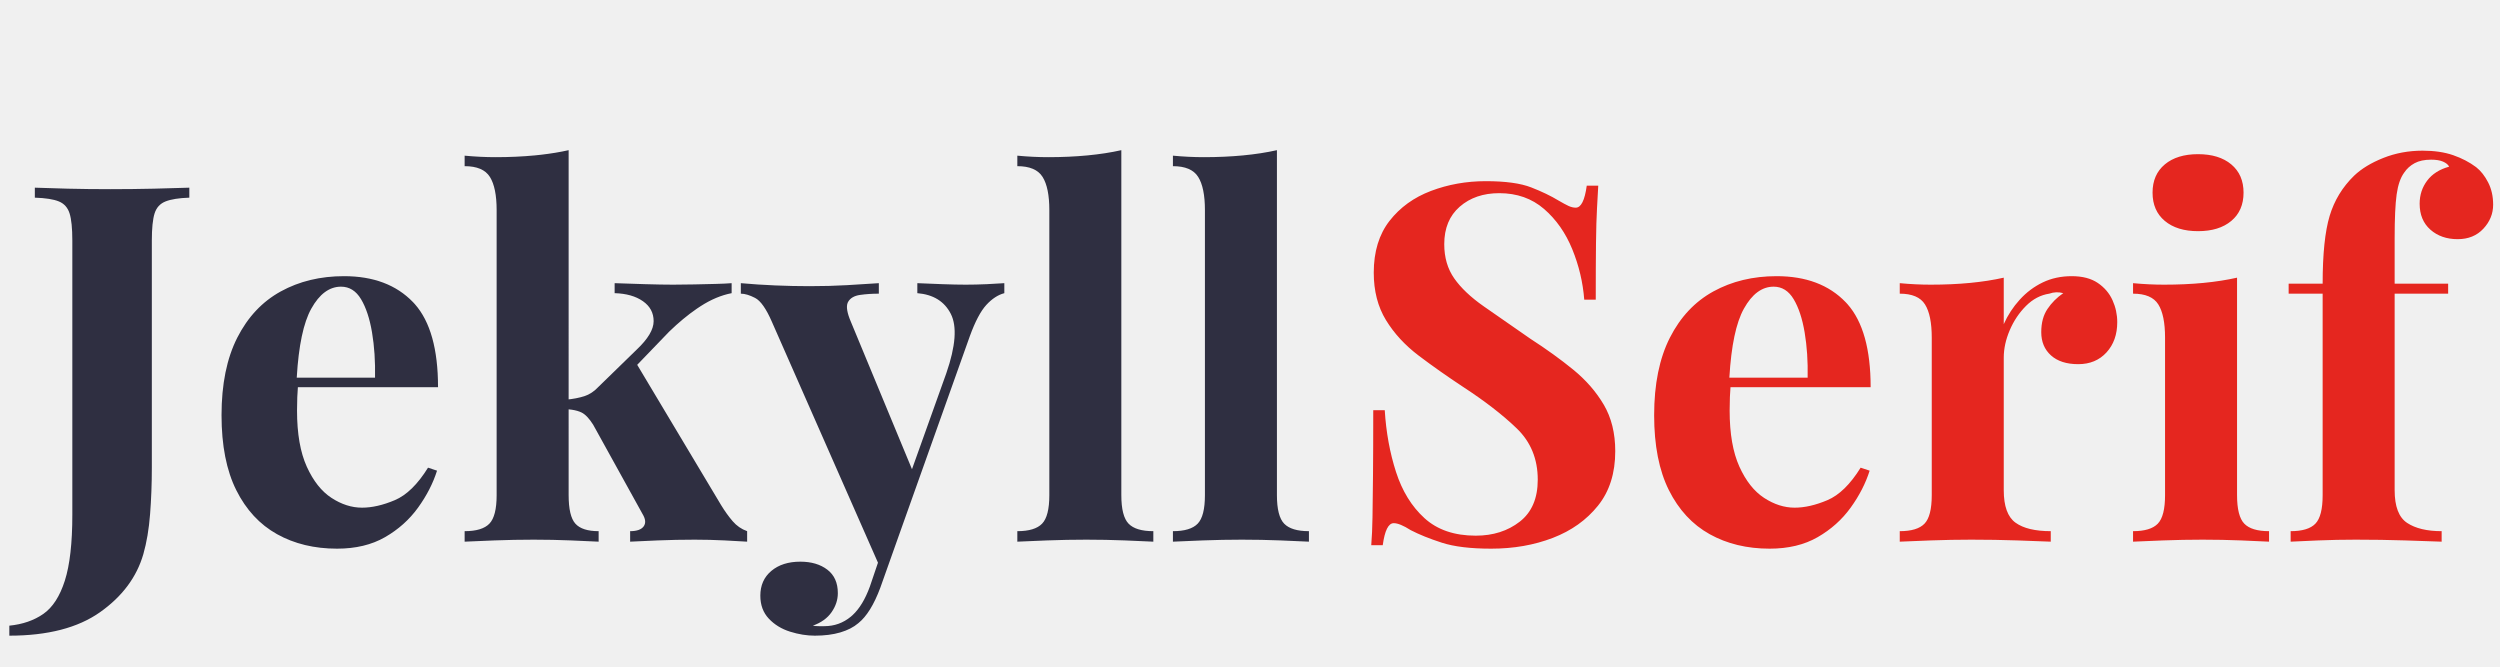
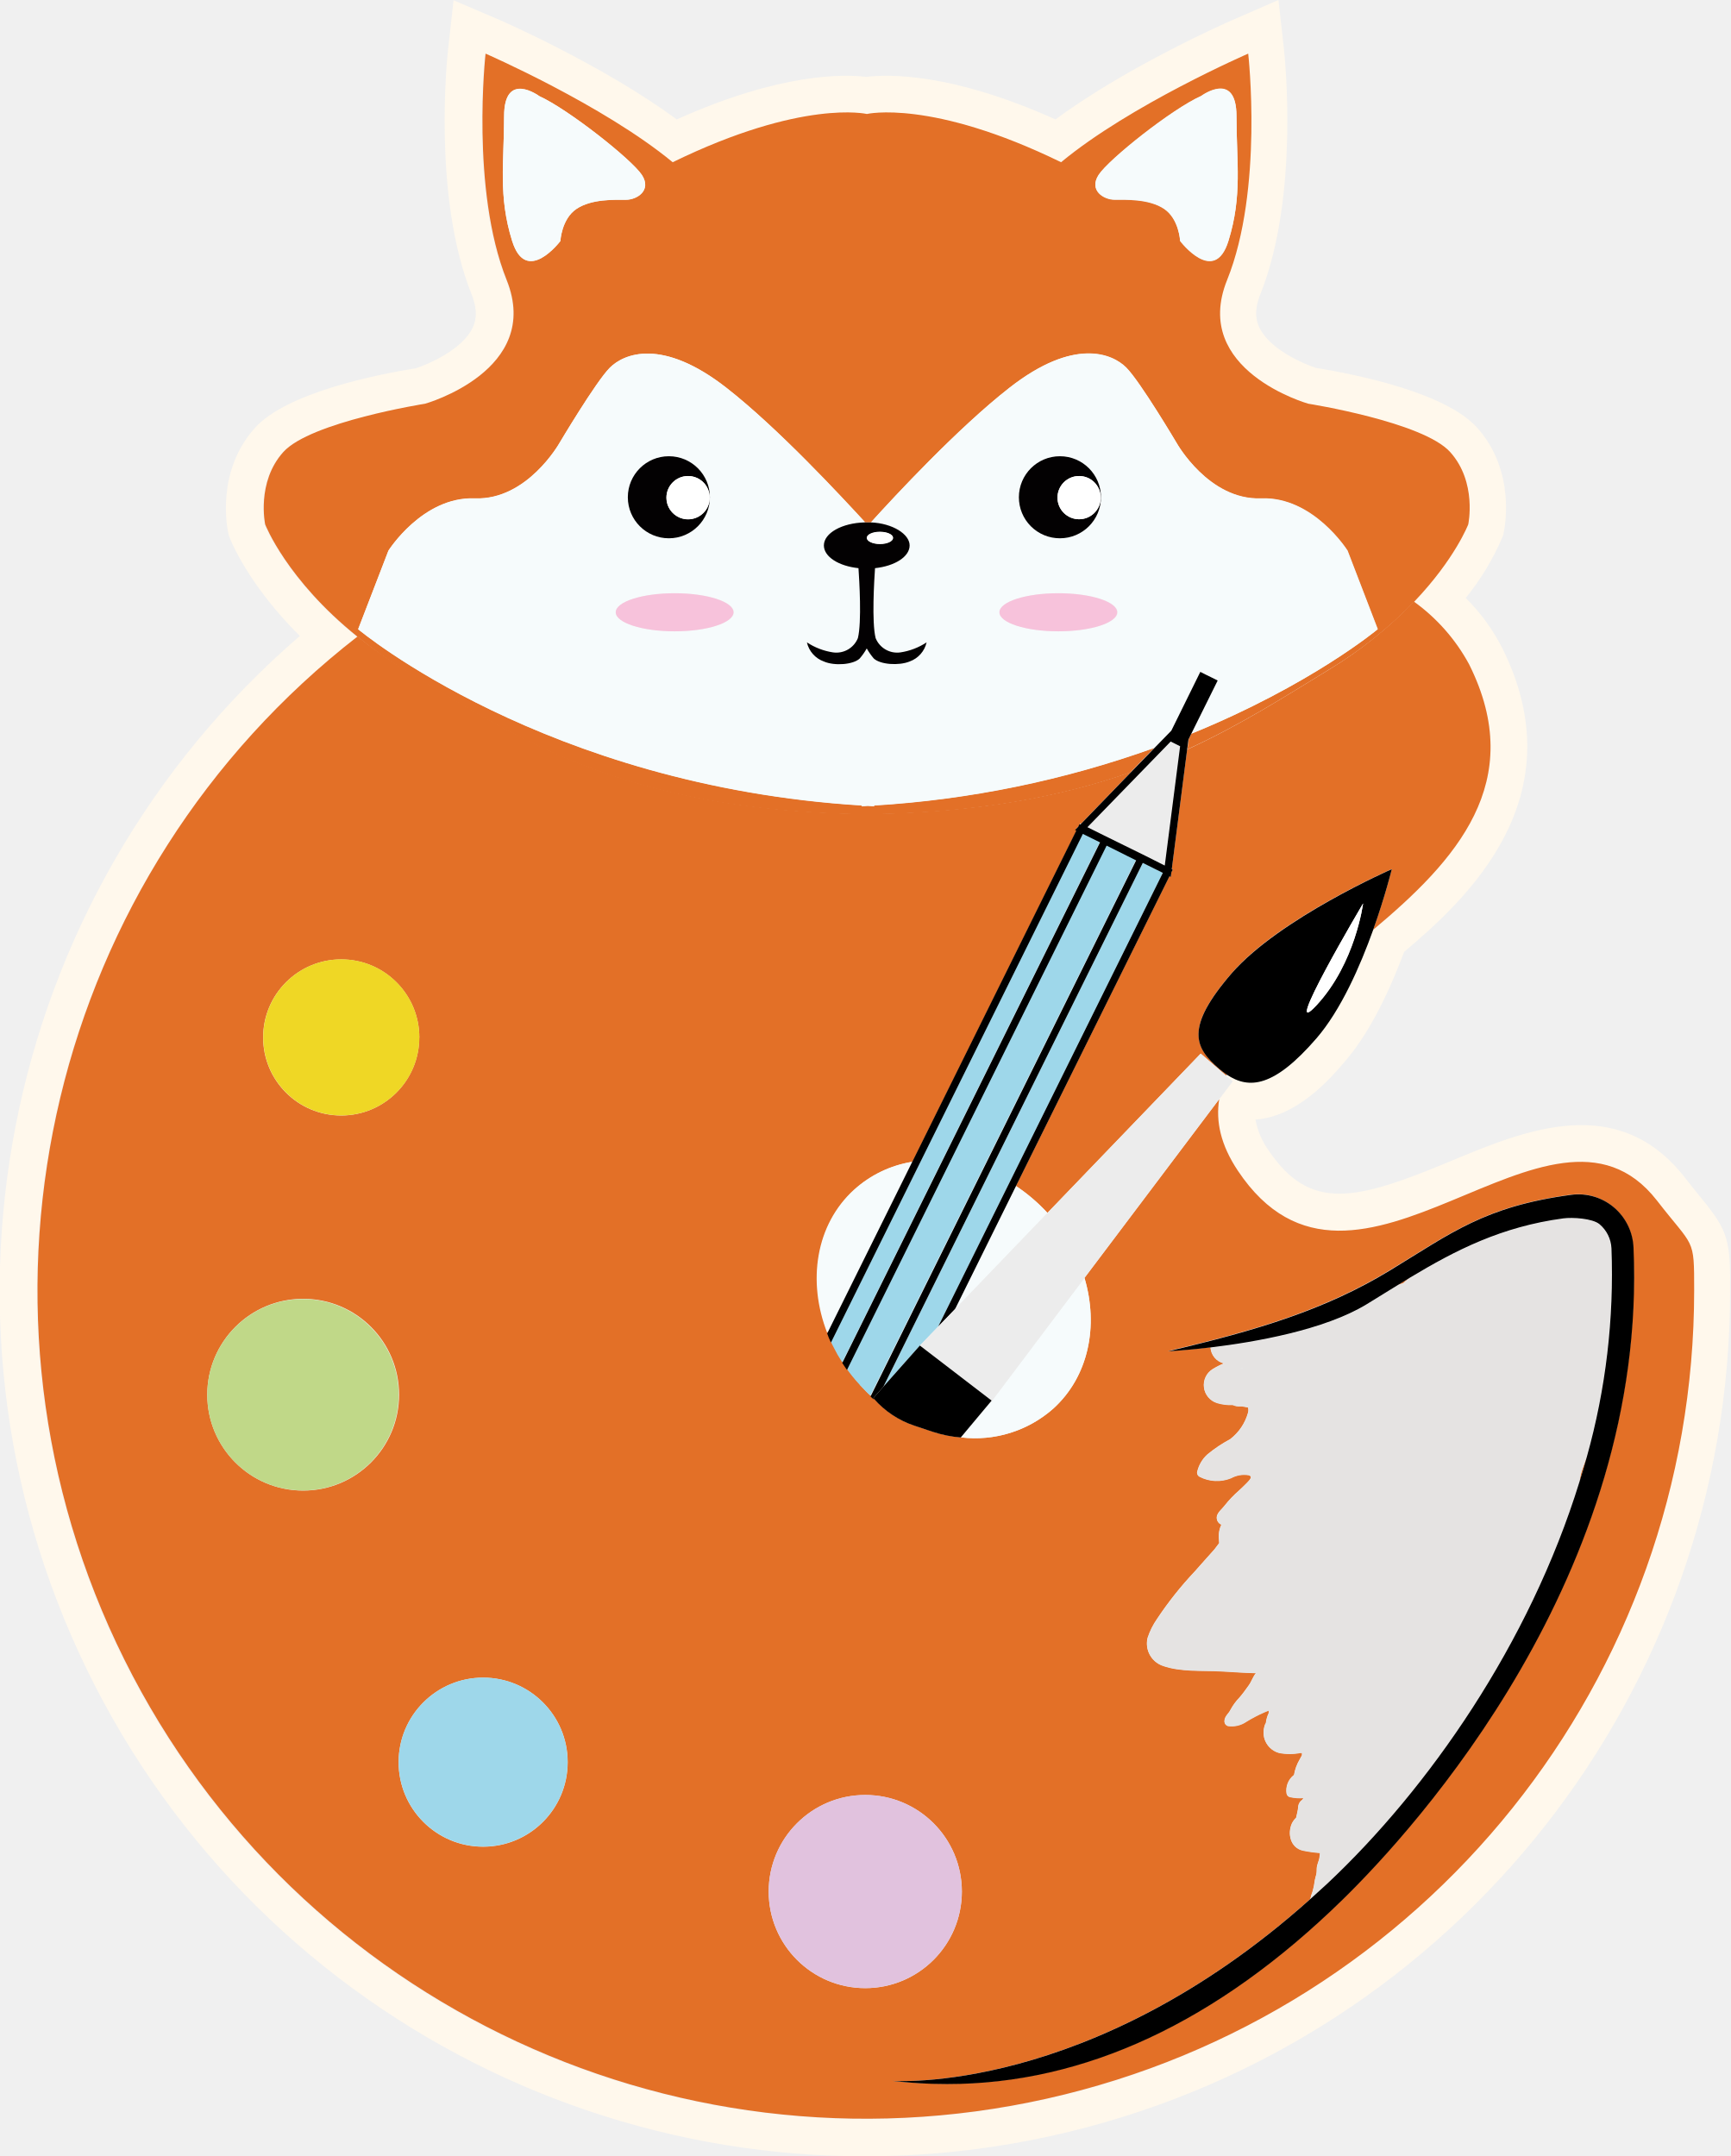
- <svg xmlns="http://www.w3.org/2000/svg" width="240px" height="64px" viewBox="0 0 240 64" version="1.1">
-   <g id="Page-1" stroke="none" stroke-width="1" fill="none" fill-rule="evenodd">
-     <g id="logo" transform="translate(2, 0)" fill-rule="nonzero">
-       <path id="Jekyll" fill="#2f2f41" d="M-1.104,61.024 C2.576,61.024 5.48,60.272 7.608,58.768 C9.736,57.264 11.12,55.408 11.76,53.2 C12.08,52.08 12.296,50.8 12.408,49.36 C12.52,47.92 12.576,46.44 12.576,44.92 L12.576,44.92 L12.576,23.104 C12.576,21.92 12.664,21.048 12.84,20.488 C13.016,19.928 13.368,19.544 13.896,19.336 C14.424,19.128 15.184,19.008 16.176,18.976 L16.176,18.976 L16.176,18.016 C15.28,18.048 14.152,18.08 12.792,18.112 C11.432,18.144 10.032,18.16 8.592,18.16 C7.152,18.16 5.784,18.144 4.488,18.112 C3.192,18.08 2.144,18.048 1.344,18.016 L1.344,18.016 L1.344,18.976 C2.368,19.008 3.136,19.128 3.648,19.336 C4.16,19.544 4.504,19.928 4.68,20.488 C4.856,21.048 4.944,21.92 4.944,23.104 L4.944,23.104 L4.944,49.408 C4.944,52.128 4.704,54.24 4.224,55.744 C3.744,57.248 3.056,58.312 2.16,58.936 C1.264,59.56 0.176,59.936 -1.104,60.064 L-1.104,60.064 L-1.104,61.024 Z M30.355,52.672 C32.147,52.672 33.683,52.304 34.963,51.568 C36.243,50.832 37.299,49.888 38.131,48.736 C38.963,47.584 39.571,46.4 39.955,45.184 L39.955,45.184 L39.091,44.896 C38.099,46.496 37.035,47.536 35.899,48.016 C34.763,48.496 33.715,48.736 32.755,48.736 C31.763,48.736 30.787,48.424 29.827,47.8 C28.867,47.176 28.075,46.176 27.451,44.8 C26.827,43.424 26.515,41.632 26.515,39.424 C26.515,38.976 26.523,38.544 26.539,38.128 C26.555,37.712 26.579,37.312 26.611,36.928 L26.593,37.168 L40.051,37.168 C40.051,33.532 39.309,30.875 37.826,29.197 L37.651,29.008 C36.051,27.344 33.843,26.512 31.027,26.512 C28.755,26.512 26.731,27 24.955,27.976 C23.179,28.952 21.787,30.432 20.779,32.416 C19.771,34.4 19.267,36.88 19.267,39.856 C19.267,42.768 19.739,45.168 20.683,47.056 C21.627,48.944 22.931,50.352 24.595,51.28 C26.259,52.208 28.179,52.672 30.355,52.672 Z M26.49,36.22 C26.669,33.175 27.133,30.979 27.883,29.632 C28.667,28.224 29.619,27.52 30.739,27.52 C31.539,27.52 32.179,27.92 32.659,28.72 C33.139,29.52 33.491,30.584 33.715,31.912 C33.939,33.24 34.035,34.688 34.003,36.256 L34.003,36.256 L26.487,36.256 L26.49,36.22 Z M69.725,52 L69.725,50.992 C69.181,50.8 68.717,50.48 68.333,50.032 C67.949,49.584 67.581,49.072 67.229,48.496 L67.229,48.496 L59.172,35.023 L62.237,31.84 C63.133,30.972 64.016,30.239 64.888,29.64 L65.261,29.392 C66.253,28.752 67.245,28.336 68.237,28.144 L68.237,28.144 L68.237,27.184 C67.853,27.216 67.341,27.24 66.701,27.256 C66.061,27.272 65.381,27.288 64.661,27.304 C63.941,27.32 63.261,27.328 62.621,27.328 C61.885,27.328 60.989,27.312 59.933,27.28 C58.877,27.248 57.901,27.216 57.005,27.184 L57.005,27.184 L57.005,28.144 C58.125,28.176 59.029,28.432 59.717,28.912 C60.405,29.392 60.749,30.032 60.749,30.832 C60.749,31.632 60.205,32.544 59.117,33.568 L59.117,33.568 L55.469,37.12 C55.053,37.568 54.597,37.872 54.101,38.032 C53.605,38.192 53.021,38.304 52.349,38.368 L52.588,38.342 L52.589,14.416 C51.762,14.603 50.869,14.75 49.909,14.859 L49.325,14.92 C48.141,15.032 46.893,15.088 45.581,15.088 C44.621,15.088 43.629,15.04 42.605,14.944 L42.605,14.944 L42.605,15.952 C43.789,15.952 44.597,16.296 45.029,16.984 C45.461,17.672 45.677,18.736 45.677,20.176 L45.677,20.176 L45.677,47.536 C45.677,48.88 45.445,49.792 44.981,50.272 C44.517,50.752 43.725,50.992 42.605,50.992 L42.605,50.992 L42.605,52 C43.245,51.968 44.197,51.928 45.461,51.88 C46.725,51.832 47.981,51.808 49.229,51.808 C50.445,51.808 51.637,51.832 52.805,51.88 C53.973,51.928 54.861,51.968 55.469,52 L55.469,52 L55.469,50.992 C54.413,50.992 53.669,50.752 53.237,50.272 C52.805,49.792 52.589,48.88 52.589,47.536 L52.589,47.536 L52.588,39.298 L52.602,39.298 C53.012,39.336 53.36,39.41 53.648,39.521 L53.813,39.592 C54.181,39.768 54.557,40.16 54.941,40.768 L54.941,40.768 L59.693,49.36 C59.981,49.84 60.013,50.232 59.789,50.536 C59.565,50.84 59.133,50.992 58.493,50.992 L58.493,50.992 L58.493,52 C59.069,51.968 59.949,51.928 61.133,51.88 C62.317,51.832 63.501,51.808 64.685,51.808 C65.645,51.808 66.605,51.832 67.565,51.88 C68.525,51.928 69.245,51.968 69.725,52 L69.725,52 Z M76.224,61.024 C77.152,61.024 77.968,60.92 78.672,60.712 C79.376,60.504 79.952,60.208 80.4,59.824 C81.2,59.184 81.904,58.048 82.512,56.416 L82.512,56.416 L84.336,51.28 L91.104,32.272 C91.616,30.864 92.144,29.864 92.688,29.272 C93.232,28.68 93.808,28.304 94.416,28.144 L94.416,28.144 L94.416,27.184 C94,27.216 93.44,27.248 92.736,27.28 C92.032,27.312 91.36,27.328 90.72,27.328 C90.08,27.328 89.328,27.312 88.464,27.28 C87.6,27.248 86.8,27.216 86.064,27.184 L86.064,27.184 L86.064,28.144 C87.6,28.272 88.672,28.936 89.28,30.136 C89.888,31.336 89.744,33.232 88.848,35.824 L88.848,35.824 L85.55,45.046 L79.68,30.88 C79.325,30.053 79.223,29.451 79.373,29.074 L79.416,28.984 C79.624,28.616 80.008,28.392 80.568,28.312 C81.128,28.232 81.728,28.192 82.368,28.192 L82.368,28.192 L82.368,27.184 C81.408,27.248 80.384,27.312 79.296,27.376 C78.208,27.44 77.008,27.472 75.696,27.472 C74.64,27.472 73.544,27.448 72.408,27.4 C71.272,27.352 70.176,27.28 69.12,27.184 L69.12,27.184 L69.12,28.192 C69.504,28.192 69.96,28.328 70.488,28.6 C71.016,28.872 71.552,29.632 72.096,30.88 L72.096,30.88 L82.285,54.018 L81.504,56.32 C81.061,57.531 80.509,58.442 79.847,59.053 L79.68,59.2 C78.944,59.808 78.096,60.112 77.136,60.112 L77.136,60.112 L76.608,60.112 C76.384,60.112 76.192,60.096 76.032,60.064 C76.832,59.776 77.432,59.344 77.832,58.768 C78.232,58.192 78.432,57.584 78.432,56.944 C78.432,55.952 78.096,55.2 77.424,54.688 C76.752,54.176 75.888,53.92 74.832,53.92 C73.68,53.92 72.752,54.216 72.048,54.808 C71.344,55.4 70.992,56.192 70.992,57.184 C70.992,58.08 71.264,58.816 71.808,59.392 C72.352,59.968 73.032,60.384 73.848,60.64 C74.664,60.896 75.456,61.024 76.224,61.024 Z M108.72,52 L108.72,50.992 C107.6,50.992 106.808,50.752 106.344,50.272 C105.88,49.792 105.648,48.88 105.648,47.536 L105.648,47.536 L105.648,14.416 C104.656,14.64 103.568,14.808 102.384,14.92 C101.2,15.032 99.952,15.088 98.64,15.088 C97.68,15.088 96.688,15.04 95.664,14.944 L95.664,14.944 L95.664,15.952 C96.848,15.952 97.656,16.296 98.088,16.984 C98.52,17.672 98.736,18.736 98.736,20.176 L98.736,20.176 L98.736,47.536 C98.736,48.88 98.504,49.792 98.04,50.272 C97.576,50.752 96.784,50.992 95.664,50.992 L95.664,50.992 L95.664,52 C96.304,51.968 97.256,51.928 98.52,51.88 C99.784,51.832 101.04,51.808 102.288,51.808 C103.536,51.808 104.768,51.832 105.984,51.88 C107.2,51.928 108.112,51.968 108.72,52 L108.72,52 Z M123.657,52 L123.657,50.992 C122.537,50.992 121.745,50.752 121.281,50.272 C120.817,49.792 120.585,48.88 120.585,47.536 L120.585,47.536 L120.585,14.416 C119.593,14.64 118.505,14.808 117.321,14.92 C116.137,15.032 114.889,15.088 113.577,15.088 C112.617,15.088 111.625,15.04 110.601,14.944 L110.601,14.944 L110.601,15.952 C111.785,15.952 112.593,16.296 113.025,16.984 C113.457,17.672 113.673,18.736 113.673,20.176 L113.673,20.176 L113.673,47.536 C113.673,48.88 113.441,49.792 112.977,50.272 C112.513,50.752 111.721,50.992 110.601,50.992 L110.601,50.992 L110.601,52 C111.241,51.968 112.193,51.928 113.457,51.88 C114.721,51.832 115.977,51.808 117.225,51.808 C118.473,51.808 119.705,51.832 120.921,51.88 C122.137,51.928 123.049,51.968 123.657,52 L123.657,52 Z" />
-       <path id="Serif" fill="#E5261F" d="M141.16,52.672 C143.304,52.672 145.272,52.328 147.064,51.64 C148.856,50.952 150.304,49.92 151.408,48.544 C152.512,47.168 153.064,45.424 153.064,43.312 C153.064,41.584 152.696,40.096 151.96,38.848 C151.224,37.6 150.248,36.48 149.032,35.488 C147.816,34.496 146.44,33.504 144.904,32.512 C143.144,31.296 141.648,30.256 140.416,29.392 C139.184,28.528 138.248,27.64 137.608,26.728 C136.968,25.816 136.648,24.72 136.648,23.44 C136.648,21.904 137.144,20.704 138.136,19.84 C139.128,18.976 140.392,18.544 141.928,18.544 C143.624,18.544 145.056,19.048 146.224,20.056 C147.392,21.064 148.296,22.352 148.936,23.92 C149.576,25.488 149.96,27.104 150.088,28.768 L150.088,28.768 L151.192,28.768 C151.192,26.528 151.2,24.72 151.216,23.344 C151.232,21.968 151.264,20.856 151.312,20.008 C151.36,19.16 151.4,18.432 151.432,17.824 L151.432,17.824 L150.328,17.824 C150.136,19.232 149.784,19.936 149.272,19.936 C149.048,19.936 148.816,19.88 148.576,19.768 C148.336,19.656 148.024,19.488 147.64,19.264 C146.904,18.816 146.024,18.392 145,17.992 C143.976,17.592 142.52,17.392 140.632,17.392 C138.776,17.392 137.024,17.704 135.376,18.328 C133.728,18.952 132.4,19.912 131.392,21.208 C130.384,22.504 129.88,24.16 129.88,26.176 C129.88,27.936 130.272,29.456 131.056,30.736 C131.84,32.016 132.888,33.152 134.2,34.144 C135.512,35.136 136.92,36.128 138.424,37.12 C140.536,38.496 142.264,39.832 143.608,41.128 C144.952,42.424 145.624,44.064 145.624,46.048 C145.624,47.84 145.048,49.184 143.896,50.08 C142.744,50.976 141.336,51.424 139.672,51.424 C137.624,51.424 135.984,50.864 134.752,49.744 C133.52,48.624 132.608,47.144 132.016,45.304 C131.424,43.464 131.064,41.488 130.936,39.376 L130.936,39.376 L129.832,39.376 C129.832,41.904 129.824,43.992 129.808,45.64 C129.792,47.288 129.776,48.624 129.76,49.648 C129.744,50.672 129.704,51.568 129.64,52.336 L129.64,52.336 L130.744,52.336 C130.936,50.928 131.288,50.224 131.8,50.224 C132.184,50.224 132.728,50.448 133.432,50.896 C134.232,51.312 135.224,51.712 136.408,52.096 C137.592,52.48 139.176,52.672 141.16,52.672 Z M167.886,52.672 C169.678,52.672 171.214,52.304 172.494,51.568 C173.774,50.832 174.83,49.888 175.662,48.736 C176.494,47.584 177.102,46.4 177.486,45.184 L177.486,45.184 L176.622,44.896 C175.63,46.496 174.566,47.536 173.43,48.016 C172.294,48.496 171.246,48.736 170.286,48.736 C169.294,48.736 168.318,48.424 167.358,47.8 C166.398,47.176 165.606,46.176 164.982,44.8 C164.358,43.424 164.046,41.632 164.046,39.424 C164.046,38.976 164.054,38.544 164.07,38.128 C164.086,37.712 164.11,37.312 164.142,36.928 L164.124,37.168 L177.582,37.168 C177.582,33.532 176.84,30.875 175.357,29.197 L175.182,29.008 C173.582,27.344 171.374,26.512 168.558,26.512 C166.286,26.512 164.262,27 162.486,27.976 C160.71,28.952 159.318,30.432 158.31,32.416 C157.302,34.4 156.798,36.88 156.798,39.856 C156.798,42.768 157.27,45.168 158.214,47.056 C159.158,48.944 160.462,50.352 162.126,51.28 C163.79,52.208 165.71,52.672 167.886,52.672 Z M164.021,36.22 C164.2,33.175 164.664,30.979 165.414,29.632 C166.198,28.224 167.15,27.52 168.27,27.52 C169.07,27.52 169.71,27.92 170.19,28.72 C170.67,29.52 171.022,30.584 171.246,31.912 C171.47,33.24 171.566,34.688 171.534,36.256 L171.534,36.256 L164.018,36.256 L164.021,36.22 Z M194.872,52 L194.872,50.992 C193.368,50.992 192.24,50.72 191.488,50.176 C190.736,49.632 190.36,48.592 190.36,47.056 L190.36,47.056 L190.36,34.336 C190.36,33.472 190.552,32.592 190.936,31.696 C191.32,30.8 191.84,30.024 192.496,29.368 C193.152,28.712 193.896,28.32 194.728,28.192 C195.176,28.032 195.624,28.016 196.072,28.144 C195.464,28.56 194.96,29.064 194.56,29.656 C194.16,30.248 193.96,30.992 193.96,31.888 C193.96,32.816 194.272,33.56 194.896,34.12 C195.52,34.68 196.392,34.96 197.512,34.96 C198.632,34.96 199.536,34.584 200.224,33.832 C200.912,33.08 201.256,32.112 201.256,30.928 C201.256,30.192 201.104,29.488 200.8,28.816 C200.496,28.144 200.024,27.592 199.384,27.16 C198.744,26.728 197.912,26.512 196.888,26.512 C195.864,26.512 194.936,26.712 194.104,27.112 C193.272,27.512 192.536,28.064 191.896,28.768 C191.256,29.472 190.744,30.256 190.36,31.12 L190.36,31.12 L190.36,26.656 C189.368,26.88 188.288,27.048 187.12,27.16 C185.952,27.272 184.696,27.328 183.352,27.328 C182.392,27.328 181.4,27.28 180.376,27.184 L180.376,27.184 L180.376,28.192 C181.56,28.192 182.368,28.536 182.8,29.224 C183.232,29.912 183.448,30.976 183.448,32.416 L183.448,32.416 L183.448,47.536 C183.448,48.88 183.216,49.792 182.752,50.272 C182.288,50.752 181.496,50.992 180.376,50.992 L180.376,50.992 L180.376,52 C181.048,51.968 182.04,51.928 183.352,51.88 C184.664,51.832 185.96,51.808 187.24,51.808 C188.776,51.808 190.248,51.832 191.656,51.88 C193.064,51.928 194.136,51.968 194.872,52 L194.872,52 Z M209.013,22.192 C210.357,22.192 211.421,21.864 212.205,21.208 C212.989,20.552 213.381,19.648 213.381,18.496 C213.381,17.344 212.989,16.44 212.205,15.784 C211.421,15.128 210.357,14.8 209.013,14.8 C207.669,14.8 206.605,15.128 205.821,15.784 C205.037,16.44 204.645,17.344 204.645,18.496 C204.645,19.648 205.037,20.552 205.821,21.208 C206.605,21.864 207.669,22.192 209.013,22.192 Z M215.829,52 L215.829,50.992 C214.709,50.992 213.917,50.752 213.453,50.272 C212.989,49.792 212.757,48.88 212.757,47.536 L212.757,47.536 L212.757,26.656 C211.765,26.88 210.685,27.048 209.517,27.16 C208.349,27.272 207.093,27.328 205.749,27.328 C204.789,27.328 203.797,27.28 202.773,27.184 L202.773,27.184 L202.773,28.192 C203.957,28.192 204.765,28.536 205.197,29.224 C205.629,29.912 205.845,30.976 205.845,32.416 L205.845,32.416 L205.845,47.536 C205.845,48.88 205.613,49.792 205.149,50.272 C204.685,50.752 203.893,50.992 202.773,50.992 L202.773,50.992 L202.773,52 C203.413,51.968 204.373,51.928 205.653,51.88 C206.933,51.832 208.197,51.808 209.445,51.808 C210.693,51.808 211.925,51.832 213.141,51.88 C214.357,51.928 215.253,51.968 215.829,52 L215.829,52 Z M232.398,52 L232.398,50.992 C230.99,50.992 229.886,50.728 229.086,50.2 C228.286,49.672 227.886,48.624 227.886,47.056 L227.886,47.056 L227.886,28.192 L233.022,28.192 L233.022,27.232 L227.886,27.232 L227.886,22.864 C227.886,20.976 227.95,19.576 228.078,18.664 C228.206,17.752 228.446,17.056 228.798,16.576 C229.054,16.192 229.39,15.888 229.806,15.664 C230.222,15.44 230.75,15.328 231.39,15.328 C231.87,15.328 232.254,15.392 232.542,15.52 C232.83,15.648 233.022,15.808 233.118,16 C232.19,16.256 231.486,16.704 231.006,17.344 C230.526,17.984 230.286,18.72 230.286,19.552 C230.286,20.608 230.63,21.44 231.318,22.048 C232.006,22.656 232.878,22.96 233.934,22.96 C234.958,22.96 235.782,22.624 236.406,21.952 C237.03,21.28 237.342,20.512 237.342,19.648 C237.342,18.848 237.182,18.136 236.862,17.512 C236.542,16.888 236.158,16.4 235.71,16.048 C235.07,15.568 234.334,15.184 233.502,14.896 C232.67,14.608 231.694,14.464 230.574,14.464 C229.23,14.464 227.974,14.696 226.806,15.16 C225.638,15.624 224.702,16.192 223.998,16.864 C222.878,17.952 222.094,19.24 221.646,20.728 C221.198,22.216 220.974,24.384 220.974,27.232 L220.974,27.232 L217.71,27.232 L217.71,28.192 L220.974,28.192 L220.974,47.536 C220.974,48.88 220.742,49.792 220.278,50.272 C219.814,50.752 219.022,50.992 217.902,50.992 L217.902,50.992 L217.902,52 C218.51,51.968 219.398,51.928 220.566,51.88 C221.734,51.832 222.926,51.808 224.142,51.808 C225.806,51.808 227.39,51.832 228.894,51.88 C230.398,51.928 231.566,51.968 232.398,52 L232.398,52 Z" />
-     </g>
-   </g>
+ <svg xmlns="http://www.w3.org/2000/svg" id="Layer_1" data-name="Layer 1" viewBox="0 0 234.52 292.23">
+   <defs>
+     <style>.cls-1{fill:#fff8ec;}.cls-2{fill:#e37027;}.cls-3{fill:#f6fbfc;}.cls-4{fill:#030102;}.cls-5{fill:#f7c2db;}.cls-6{fill:#fff;}.cls-7{fill:#efd725;}.cls-8{fill:#c0d888;}.cls-9{fill:#9ed7ea;}.cls-10{fill:#e1c2de;}.cls-11{fill:#e5e3e2;}.cls-12{fill:#ececec;}.cls-13{fill:none;stroke:#e5e3e2;stroke-linecap:round;stroke-linejoin:round;stroke-width:0;}</style>
+   </defs>
+   <path class="cls-1" d="M613.15,513.41c-.6-.73-1.32-1.61-2.21-2.76-9.12-11.77-21.74-6.51-31.89-2.27-12.83,5.35-19,6.83-24.61-1.53a10.33,10.33,0,0,1-1.76-4.14c5.68-.39,10.22-5.63,12-7.73,3-3.42,5.7-8.46,8.15-15,8.38-7.07,23.46-20.86,13.28-41.22a26.51,26.51,0,0,0-4.93-6.75,34.82,34.82,0,0,0,4.93-8.14l.14-.36.08-.39c.18-.84,1.61-8.39-3.62-14.21-4.3-4.77-16.42-7.21-21.82-8.08-1.78-.58-6.25-2.53-7.66-5.44-.4-.83-.83-2.2.13-4.59,5.31-13.29,3.28-32.29,3.19-33.1l-.75-6.74-6.22,2.71c-.62.27-14.18,6.22-24,13.48-14.06-6.33-22.63-6.14-25.66-5.77-3-.37-11.61-.56-25.67,5.77-9.83-7.26-23.39-13.21-24-13.48L444,351l-.75,6.74c-.09.81-2.13,19.81,3.19,33.1.95,2.39.53,3.76.13,4.59-1.42,2.91-5.9,4.87-7.66,5.44-5.39.87-17.52,3.31-21.82,8.08-5.24,5.82-3.81,13.37-3.63,14.21l.09.39.14.36c.11.3,2.49,6.32,9.48,13.25a117.26,117.26,0,1,0,193.84,88.81C617.05,519.15,616.81,517.88,613.15,513.41ZM499.79,638.19a112.26,112.26,0,0,1-68.89-200.9c-9.62-7.73-12.51-15.22-12.51-15.22s-1.22-5.72,2.46-9.81,19.22-6.55,19.22-6.55,16-4.5,11.05-16.77-2.86-30.68-2.86-30.68,15.95,6.95,25.36,14.72c17.59-8.59,26.32-6.54,26.32-6.54s8.73-2.05,26.32,6.54c9.41-7.77,25.36-14.72,25.36-14.72s2,18.41-2.86,30.68,11,16.77,11,16.77,15.55,2.46,19.23,6.55,2.45,9.81,2.45,9.81-1.79,4.67-7.28,10.43a25.29,25.29,0,0,1,7.48,8.49c8,16-1.9,26.68-13,36-1.75,4.88-4.36,10.85-7.69,14.7-5.77,6.67-9.17,6.93-12.14,4.91,0,.05,0,.11-.08.16l.87.75-1.82,2.41c-.49,3,.19,6.19,2.51,9.68,16,24,42.36-14.43,56.7,4.09,5.07,6.55,5.07,4.92,5.07,12.22A112.26,112.26,0,0,1,499.79,638.19Z" transform="translate(-382.53 -350.96)" />
+   <path class="cls-2" d="M573,524.61l.64-.5-1.64,1,.71-.23Z" transform="translate(-382.53 -350.96)" />
+   <path class="cls-2" d="M596.61,551.79q.52-1.68,1-3.39c-.19.52-.37,1.05-.57,1.57A7.31,7.31,0,0,0,596.61,551.79Z" transform="translate(-382.53 -350.96)" />
+   <path class="cls-2" d="M555.13,536.88c-.21,0-.14,0,0,0Z" transform="translate(-382.53 -350.96)" />
+   <path class="cls-2" d="M569.93,531.71l-.14,0C570.12,531.79,570.12,531.71,569.93,531.71Z" transform="translate(-382.53 -350.96)" />
+   <path class="cls-2" d="M562.67,441.71c-6,3.66-12,7.52-19.25,10.84l-2.08,16.19.13.07-.19.37-.07.61-.18-.09-20.81,42a23.55,23.55,0,0,1,4.27,3.65l20.77-21.59,3.46,3s0-.11.08-.16a11,11,0,0,1-1.06-.81c-3.24-2.81-4.72-5.48,1.74-12.95s21.68-14.09,21.68-14.09-.89,3.64-2.53,8.24c11.15-9.34,21-20,13-36a25.29,25.29,0,0,0-7.48-8.49A56.67,56.67,0,0,1,562.67,441.71Z" transform="translate(-382.53 -350.96)" />
+   <path class="cls-2" d="M550.28,509.62c-2.32-3.49-3-6.67-2.51-9.68l-18.26,24.23c1.94,6.52.56,13.37-4.23,17.72a16,16,0,0,1-12.5,3.9h0a16.19,16.19,0,0,1-3.7-.74l-.61-.2c-.64-.2-1.3-.43-2-.67a12.53,12.53,0,0,1-5.45-3.63,4.93,4.93,0,0,1-.49-.42c-.31-.26-.82-.79-1.38-1.39l-.09-.1,0-.06-.11-.12a20.06,20.06,0,0,1-1.54-1.91l-.64-.95a3.06,3.06,0,0,1-.19-.3,14,14,0,0,1-.86-1.51,1.74,1.74,0,0,1-.1-.19c-.06-.13-.13-.24-.19-.37l-.19-.4a9.39,9.39,0,0,1-.51-1.22c-2.73-7-1.56-14.69,3.65-19.42a15.34,15.34,0,0,1,7.83-3.76l22.28-45-.17-.08.43-.44.18-.37.12.06,6.77-7c-9.26,3.25-20.6,5.5-35.79,5.69-33.14-.41-48-10.64-62.73-19.64a61.23,61.23,0,0,1-6.31-4.42,112.26,112.26,0,1,0,181.15,88.64c0-7.3,0-5.67-5.07-12.22C592.64,495.19,566.25,533.6,550.28,509.62ZM499.8,594.26a13.09,13.09,0,1,1-13.09,13.09A13.09,13.09,0,0,1,499.8,594.26ZM410.62,540a13,13,0,1,1,13,13A13,13,0,0,1,410.62,540ZM448,578.35a11.46,11.46,0,1,1-11.45,11.45A11.46,11.46,0,0,1,448,578.35Zm-8.65-86.78A10.58,10.58,0,1,1,428.78,481,10.58,10.58,0,0,1,439.36,491.57ZM503.4,633s26.81,2.07,56.7-24.63a6.48,6.48,0,0,1,.3-1,9.9,9.9,0,0,0,.33-1.62c.06-.31.18-.6.22-.91s0-.66.08-1,.24-.68.3-1,.06-.5.09-.75a18.32,18.32,0,0,1-2.31-.32c-1.71-.37-2.12-2.3-1.49-3.68a3,3,0,0,1,.57-.77c.09-.45.22-.89.27-1.35a1.27,1.27,0,0,1,.56-1.07,1.51,1.51,0,0,1,.18-.26,6.17,6.17,0,0,1-1.87-.13.59.59,0,0,1-.43-.43,2.64,2.64,0,0,1,1-2.55s0,0,0,0a6.11,6.11,0,0,1,.77-2.1c.11-.19.21-.39.31-.58l0-.32-.23,0a7.54,7.54,0,0,1-2.88,0,2.85,2.85,0,0,1-2-2,3.13,3.13,0,0,1,.17-2v0l0,.11a1,1,0,0,0,.06-.22,4.11,4.11,0,0,1,.12-.61,3.74,3.74,0,0,1,.25-.66.94.94,0,0,0,0-.16l0-.21c-.2.08-.39.17-.59.24a19.2,19.2,0,0,0-2.46,1.29,3.51,3.51,0,0,1-2.49.57.64.64,0,0,1-.46-.61c0-.72.56-1,.85-1.62a7.37,7.37,0,0,1,1.15-1.57c.46-.51.87-1.11,1.28-1.67s.57-1.18,1-1.7h0c-1.61,0-3.24-.16-4.8-.24-2.52-.13-5.5.1-7.89-.77a3.18,3.18,0,0,1-2-3.76,9.9,9.9,0,0,1,1.28-2.56,48.39,48.39,0,0,1,5.11-6.43c.87-1,1.79-2,2.67-3l.65-.86c0-.13,0-.34-.06-.66a3.66,3.66,0,0,1,.35-1.84,1,1,0,0,1-.61-1.14c.13-.56.74-1,1.08-1.47a14.75,14.75,0,0,1,1.85-1.94c.38-.36.77-.71,1.12-1.08s.91-.88.25-1.08a3.68,3.68,0,0,0-2.39.41,5.11,5.11,0,0,1-4.29-.21.62.62,0,0,1-.31-.54,4.54,4.54,0,0,1,1.42-2.47,18.66,18.66,0,0,1,3.07-2.05,6.82,6.82,0,0,0,2.42-3.59,1.3,1.3,0,0,0,0-.73l-.84-.15-.23,0a2,2,0,0,1-1-.18,6.52,6.52,0,0,1-2.15-.27,2.54,2.54,0,0,1-.59-4.57,11,11,0,0,1,1.57-.8h-.05a2.38,2.38,0,0,1-1.8-2.16c-3.43.41-5.8.53-5.8.53,11.95-2.83,21.25-5.58,30.15-11,8.24-5,12.76-8.63,24.49-10.21a7.45,7.45,0,0,1,5.76,1.67,7.55,7.55,0,0,1,2.69,5.45c2,44.28-29.66,78.85-39.4,88.39-17,16.64-35,25-53.65,25A62.62,62.62,0,0,1,503.4,633Z" transform="translate(-382.53 -350.96)" />
+   <path class="cls-2" d="M437.21,441.71c14.73,9,29.59,19.23,62.73,19.64,15.19-.19,26.53-2.44,35.79-5.69l3.2-3.3A136.54,136.54,0,0,1,501,460.15v.11l-.85-.06-.84.06v-.11c-42.95-2.65-68.24-23.89-68.24-23.89l4.1-10.64s4.63-7.36,11.72-7.09,11.46-7.5,11.46-7.5,4.91-8.32,6.82-10.23,7.09-4.09,15.81,2.73c7,5.46,15.6,14.74,18.76,18.23h.82c3.16-3.49,11.77-12.78,18.77-18.24,8.72-6.82,13.9-4.64,15.81-2.73S542,411,542,411s4.36,7.77,11.46,7.5,11.72,7.09,11.72,7.09l4.09,10.64s-9,7.52-25.27,14.17l-.36.74-.18,1.38c7.25-3.32,13.26-7.18,19.25-10.84a56.67,56.67,0,0,0,11.53-9.21c5.49-5.76,7.28-10.43,7.28-10.43s1.23-5.72-2.45-9.81-19.23-6.55-19.23-6.55-15.95-4.5-11-16.77,2.86-30.68,2.86-30.68-16,6.95-25.36,14.72c-17.59-8.59-26.32-6.54-26.32-6.54s-8.73-2.05-26.32,6.54c-9.41-7.77-25.36-14.72-25.36-14.72s-2.05,18.41,2.86,30.68-11.05,16.77-11.05,16.77-15.54,2.46-19.22,6.55-2.46,9.81-2.46,9.81,2.89,7.49,12.51,15.22A61.23,61.23,0,0,0,437.21,441.71ZM545.33,364s4.78-3.54,4.78,2.73.81,10.77-1.09,16.91-6.55,0-6.55,0-.14-3-2.18-4.36-5.18-1.23-6.68-1.23-3.55-1.27-2.18-3.36S541.38,365.76,545.33,364Zm-93.39,19.64c-1.91-6.14-1.09-10.64-1.09-16.91s4.77-2.73,4.77-2.73c3.95,1.78,12.55,8.59,13.91,10.69s-.68,3.36-2.18,3.36-4.64-.14-6.68,1.23-2.19,4.36-2.19,4.36S453.85,389.76,451.94,383.62Z" transform="translate(-382.53 -350.96)" />
+   <path class="cls-3" d="M458.48,383.62s.14-3,2.19-4.36,5.18-1.23,6.68-1.23,3.54-1.27,2.18-3.36-10-8.91-13.91-10.69c0,0-4.77-3.54-4.77,2.73s-.82,10.77,1.09,16.91S458.48,383.62,458.48,383.62Z" transform="translate(-382.53 -350.96)" />
+   <path class="cls-3" d="M533.61,378c1.5,0,4.63-.14,6.68,1.23s2.18,4.36,2.18,4.36,4.64,6.14,6.55,0,1.09-10.64,1.09-16.91-4.78-2.73-4.78-2.73c-4,1.78-12.54,8.59-13.9,10.69S532.11,378,533.61,378Z" transform="translate(-382.53 -350.96)" />
+   <path class="cls-3" d="M545.21,442l.69.35h0l.9.44h0l.76.38-3.6,7.26c16.31-6.65,25.27-14.17,25.27-14.17l-4.09-10.64s-4.63-7.36-11.72-7.09S542,411,542,411s-4.91-8.32-6.82-10.23-7.09-4.09-15.81,2.73c-7,5.46-15.61,14.75-18.77,18.24,2.94.15,5.25,1.49,5.25,3.12s-2,2.8-4.69,3.08c-.11,1.61-.46,7.3.08,9.48a3.15,3.15,0,0,0,3.36,1.94,8.83,8.83,0,0,0,3.55-1.36,3.6,3.6,0,0,1-2.3,2.59c-1.45.63-4,.43-4.86-.41a8.72,8.72,0,0,1-.95-1.36,8.72,8.72,0,0,1-.95,1.36c-.9.84-3.41,1-4.86.41a3.6,3.6,0,0,1-2.3-2.59,8.83,8.83,0,0,0,3.55,1.36,3.15,3.15,0,0,0,3.36-1.94c.54-2.18.19-7.87.08-9.48-2.67-.28-4.69-1.55-4.69-3.08s2.47-3.05,5.55-3.13C496.58,418.27,488,409,481,403.53c-8.72-6.82-13.91-4.64-15.81-2.73S458.35,411,458.35,411s-4.37,7.77-11.46,7.5-11.72,7.09-11.72,7.09l-4.1,10.64s25.29,21.24,68.24,23.89v.11l.84-.06.85.06v-.11a136.54,136.54,0,0,0,37.93-7.79l2.35-2.41Zm-72-29.2a5.56,5.56,0,1,1-5.56,5.56A5.55,5.55,0,0,1,473.18,412.8Zm.78,23.73c-4.4,0-8-1.16-8-2.58s3.58-2.58,8-2.58,8,1.16,8,2.58S478.37,436.53,474,436.53Zm52.22-23.73a5.56,5.56,0,1,1-5.56,5.56A5.55,5.55,0,0,1,526.18,412.8ZM526,436.53c-4.4,0-8-1.16-8-2.58s3.58-2.58,8-2.58,8,1.16,8,2.58S530.37,436.53,526,436.53Z" transform="translate(-382.53 -350.96)" />
+   <path class="cls-4" d="M494.19,424.89c0,1.53,2,2.8,4.69,3.08.11,1.61.46,7.3-.08,9.48a3.15,3.15,0,0,1-3.36,1.94,8.83,8.83,0,0,1-3.55-1.36,3.6,3.6,0,0,0,2.3,2.59c1.45.63,4,.43,4.86-.41a8.72,8.72,0,0,0,.95-1.36,8.72,8.72,0,0,0,.95,1.36c.9.84,3.41,1,4.86.41a3.6,3.6,0,0,0,2.3-2.59,8.83,8.83,0,0,1-3.55,1.36,3.15,3.15,0,0,1-3.36-1.94c-.54-2.18-.19-7.87-.08-9.48,2.67-.28,4.69-1.55,4.69-3.08s-2.31-3-5.25-3.12h-.82C496.66,421.84,494.19,423.21,494.19,424.89Zm9.38-1c0,.45-.79.82-1.77.82s-1.77-.37-1.77-.82.79-.82,1.77-.82S503.57,423.4,503.57,423.85Z" transform="translate(-382.53 -350.96)" />
+   <ellipse class="cls-5" cx="91.43" cy="82.99" rx="7.98" ry="2.58" />
+   <ellipse class="cls-5" cx="143.43" cy="82.99" rx="7.98" ry="2.58" />
+   <path class="cls-4" d="M467.62,418.36a5.56,5.56,0,1,0,5.56-5.56A5.56,5.56,0,0,0,467.62,418.36Zm8.16-2.88a2.94,2.94,0,1,1-2.93,2.94A2.94,2.94,0,0,1,475.78,415.48Z" transform="translate(-382.53 -350.96)" />
+   <circle class="cls-6" cx="93.25" cy="67.45" r="2.93" />
+   <path class="cls-4" d="M526.18,423.92a5.56,5.56,0,1,0-5.56-5.56A5.55,5.55,0,0,0,526.18,423.92Zm5.53-5.5a2.93,2.93,0,1,1-2.93-2.94A2.93,2.93,0,0,1,531.71,418.42Z" transform="translate(-382.53 -350.96)" />
+   <circle class="cls-6" cx="146.25" cy="67.45" r="2.93" />
+   <path class="cls-6" d="M500,423.85c0,.45.79.82,1.77.82s1.77-.37,1.77-.82-.79-.82-1.77-.82S500,423.4,500,423.85Z" transform="translate(-382.53 -350.96)" />
+   <path class="cls-3" d="M499,538.65l.09.1-.14-.16Z" transform="translate(-382.53 -350.96)" />
+   <path class="cls-3" d="M509.06,545.06l-.61-.2Z" transform="translate(-382.53 -350.96)" />
+   <path class="cls-3" d="M512.78,545.79a16,16,0,0,0,12.5-3.9c4.79-4.35,6.17-11.2,4.23-17.72L517,540.82Z" transform="translate(-382.53 -350.96)" />
+   <path class="cls-3" d="M524.49,515.37a23.55,23.55,0,0,0-4.27-3.65L512,528.39Z" transform="translate(-382.53 -350.96)" />
+   <path class="cls-3" d="M495.63,533.8a1.74,1.74,0,0,1-.1-.19A1.74,1.74,0,0,0,495.63,533.8Z" transform="translate(-382.53 -350.96)" />
+   <path class="cls-3" d="M506.12,508.44a15.34,15.34,0,0,0-7.83,3.76c-5.21,4.73-6.38,12.42-3.65,19.42h0Z" transform="translate(-382.53 -350.96)" />
+   <circle class="cls-7" cx="428.78" cy="491.57" r="10.58" transform="translate(-604.53 96.21) rotate(-45)" />
+   <circle class="cls-8" cx="41.06" cy="189.05" r="12.97" />
+   <circle class="cls-9" cx="65.48" cy="238.84" r="11.45" />
+   <circle class="cls-10" cx="117.27" cy="256.38" r="13.09" />
+   <path class="cls-11" d="M596.61,551.79A7.31,7.31,0,0,1,597,550c.2-.52.38-1.05.57-1.57a91.77,91.77,0,0,0,3.33-28.24,4.56,4.56,0,0,0-1.63-3.28c-1-.81-3.63-.94-4.88-.78-8.41,1.14-14.59,4.32-20.74,8l-.64.5-.29.27-.71.23-4.3,2.65c-5.74,3.49-15.08,5.12-21.11,5.84a2.38,2.38,0,0,0,1.8,2.16h.05a11,11,0,0,0-1.57.8,2.54,2.54,0,0,0,.59,4.57,6.52,6.52,0,0,0,2.15.27,2,2,0,0,0,1,.18l.23,0,.84.15a1.3,1.3,0,0,1,0,.73,6.82,6.82,0,0,1-2.42,3.59,18.66,18.66,0,0,0-3.07,2.05,4.54,4.54,0,0,0-1.42,2.47.62.62,0,0,0,.31.54,5.11,5.11,0,0,0,4.29.21,3.68,3.68,0,0,1,2.39-.41c.66.2.05.76-.25,1.08s-.74.72-1.12,1.08a14.75,14.75,0,0,0-1.85,1.94c-.34.44-.95.91-1.08,1.47a1,1,0,0,0,.61,1.14,3.66,3.66,0,0,0-.35,1.84c0,.32,0,.53.06.66l-.65.86c-.88,1-1.8,2-2.67,3a48.39,48.39,0,0,0-5.11,6.43,9.9,9.9,0,0,0-1.28,2.56,3.18,3.18,0,0,0,2,3.76c2.39.87,5.37.64,7.89.77,1.56.08,3.19.2,4.8.24h0c-.44.52-.62,1.16-1,1.7s-.82,1.16-1.28,1.67a7.37,7.37,0,0,0-1.15,1.57c-.29.6-.82.9-.85,1.62a.64.64,0,0,0,.46.61,3.51,3.51,0,0,0,2.49-.57,19.2,19.2,0,0,1,2.46-1.29c.2-.07.39-.16.59-.24l0,.21a.94.94,0,0,1,0,.16,3.74,3.74,0,0,0-.25.66,4.11,4.11,0,0,0-.12.61,1,1,0,0,1-.06.22l0-.11v0a3.13,3.13,0,0,0-.17,2,2.85,2.85,0,0,0,2,2,7.54,7.54,0,0,0,2.88,0l.23,0,0,.32c-.1.19-.2.39-.31.58a6.11,6.11,0,0,0-.77,2.1s0,0,0,0a2.64,2.64,0,0,0-1,2.55.59.59,0,0,0,.43.43,6.17,6.17,0,0,0,1.87.13,1.51,1.51,0,0,0-.18.26,1.27,1.27,0,0,0-.56,1.07c-.05.46-.18.9-.27,1.35a3,3,0,0,0-.57.77c-.63,1.38-.22,3.31,1.49,3.68a18.32,18.32,0,0,0,2.31.32c0,.25,0,.51-.09.75s-.21.69-.3,1,0,.66-.08,1-.16.6-.22.91a9.9,9.9,0,0,1-.33,1.62,6.48,6.48,0,0,0-.3,1c.77-.69,1.54-1.39,2.32-2.11C576.12,593.41,589.82,573.83,596.61,551.79Zm-23.69,34c.22,0,.2.06,0,0Zm-.59-4c.28-.2.28-.11,0,0Zm-2.4-50.09c.19,0,.19.08-.14,0Zm-19.23,4.66c.4.1.27.24,0,0ZM543,574a.24.24,0,0,0,0-.08A.24.24,0,0,1,543,574Zm5-14.13,0,0ZM554,584.52v0l.19-.45C554.14,584.2,554.08,584.36,554,584.52Zm1.11-47.64c-.14,0-.21,0,0,0Zm.14,4.12c-.09-.3.08-.15,0,0Z" transform="translate(-382.53 -350.96)" />
+   <polygon class="cls-9" points="157.6 118.3 154.88 116.95 119.72 187.96 124.67 182.38 127.14 179.82 157.6 118.3" />
+   <path class="cls-9" d="M531.62,465.05l-2.33-1.15-34.14,68.94.19.4c.06.13.13.24.19.37a1.74,1.74,0,0,0,.1.19,14,14,0,0,0,.86,1.51,3.06,3.06,0,0,0,.19.3Z" transform="translate(-382.53 -350.96)" />
+   <path class="cls-9" d="M536.51,467.47l-4-2-35.19,71.07a20.06,20.06,0,0,0,1.54,1.91l.11.12.14.16c.56.6,1.07,1.13,1.38,1.39Z" transform="translate(-382.53 -350.96)" />
+   <polygon class="cls-12" points="157.86 117.31 159.94 101.15 158.66 100.51 147.38 112.12 149.53 113.19 155.32 116.06 157.86 117.31" />
+   <path d="M500.89,540.46l1.36-1.54,35.16-71,2.72,1.35-30.46,61.52,2.3-2.39,8.25-16.67,20.81-42,.18.09.07-.61.19-.37-.13-.07,2.08-16.19.18-1.38.36-.74,3.6-7.26-.76-.38h0l-.9-.44h0l-.69-.35L541.28,450l-2.35,2.41-3.2,3.3-6.77,7-.12-.06-.18.37-.43.44.17.08-22.28,45-11.48,23.17h0a9.39,9.39,0,0,0,.51,1.22l34.14-68.94,2.33,1.15-34.94,70.56.64.95,35.19-71.07,4,2-36,72.67a4.93,4.93,0,0,0,.49.42Zm31.17-76.31-2.15-1.07,11.28-11.61,1.28.64-2.08,16.17L537.85,467Z" transform="translate(-382.53 -350.96)" />
+   <path d="M549.48,482.86c-6.46,7.47-5,10.14-1.74,12.95a11,11,0,0,0,1.06.81c3,2,6.37,1.76,12.14-4.91,3.33-3.85,5.94-9.82,7.69-14.7,1.64-4.6,2.53-8.24,2.53-8.24S556,475.4,549.48,482.86Zm17.79-9.45s-1,8.08-6.25,13.75S567.27,473.41,567.27,473.41Z" transform="translate(-382.53 -350.96)" />
+   <polygon class="cls-12" points="141.96 164.41 129.44 177.43 127.14 179.82 124.67 182.38 134.44 189.86 146.98 173.21 165.24 148.98 167.06 146.56 166.19 145.82 162.73 142.82 141.96 164.41" />
+   <path d="M507.2,533.34l-4.95,5.58-1.36,1.54.09.1a12.53,12.53,0,0,0,5.45,3.63c.72.24,1.38.47,2,.67l.61.2a16.19,16.19,0,0,0,3.7.74h0l4.18-5Z" transform="translate(-382.53 -350.96)" />
+   <path class="cls-6" d="M567.27,473.41S555.8,492.84,561,487.16,567.27,473.41,567.27,473.41Z" transform="translate(-382.53 -350.96)" />
+   <path d="M564.52,608.42c9.74-9.54,41.38-44.11,39.4-88.39a7.55,7.55,0,0,0-2.69-5.45,7.45,7.45,0,0,0-5.76-1.67c-11.73,1.58-16.25,5.19-24.49,10.21-8.9,5.43-18.2,8.18-30.15,11,0,0,2.37-.12,5.8-.53,6-.72,15.37-2.35,21.11-5.84l4.3-2.65,1.64-1c6.15-3.69,12.33-6.87,20.74-8,1.25-.16,3.91,0,4.88.78a4.56,4.56,0,0,1,1.63,3.28,91.77,91.77,0,0,1-3.33,28.24q-.47,1.71-1,3.39c-6.79,22-20.49,41.62-34.19,54.49-.78.72-1.55,1.42-2.32,2.11C530.21,635.09,503.4,633,503.4,633a62.62,62.62,0,0,0,7.47.44C529.5,633.46,547.52,625.06,564.52,608.42Z" transform="translate(-382.53 -350.96)" />
+   <path class="cls-11" d="M555.27,541c.08-.15-.09-.3,0,0Z" transform="translate(-382.53 -350.96)" />
+   <path class="cls-11" d="M550.7,536.37c.27.24.4.1,0,0Z" transform="translate(-382.53 -350.96)" />
+   <path class="cls-13" d="M548,559.88l0,0" transform="translate(-382.53 -350.96)" />
+   <path class="cls-13" d="M543,574a.24.24,0,0,0,0-.08" transform="translate(-382.53 -350.96)" />
+   <path class="cls-11" d="M572.33,581.8c.28-.11.28-.2,0,0Z" transform="translate(-382.53 -350.96)" />
+   <path class="cls-11" d="M554,584.52c.06-.16.12-.32.2-.49l-.19.45Z" transform="translate(-382.53 -350.96)" />
+   <path class="cls-11" d="M572.92,585.75c.2.06.22,0,0,0Z" transform="translate(-382.53 -350.96)" />
</svg>
